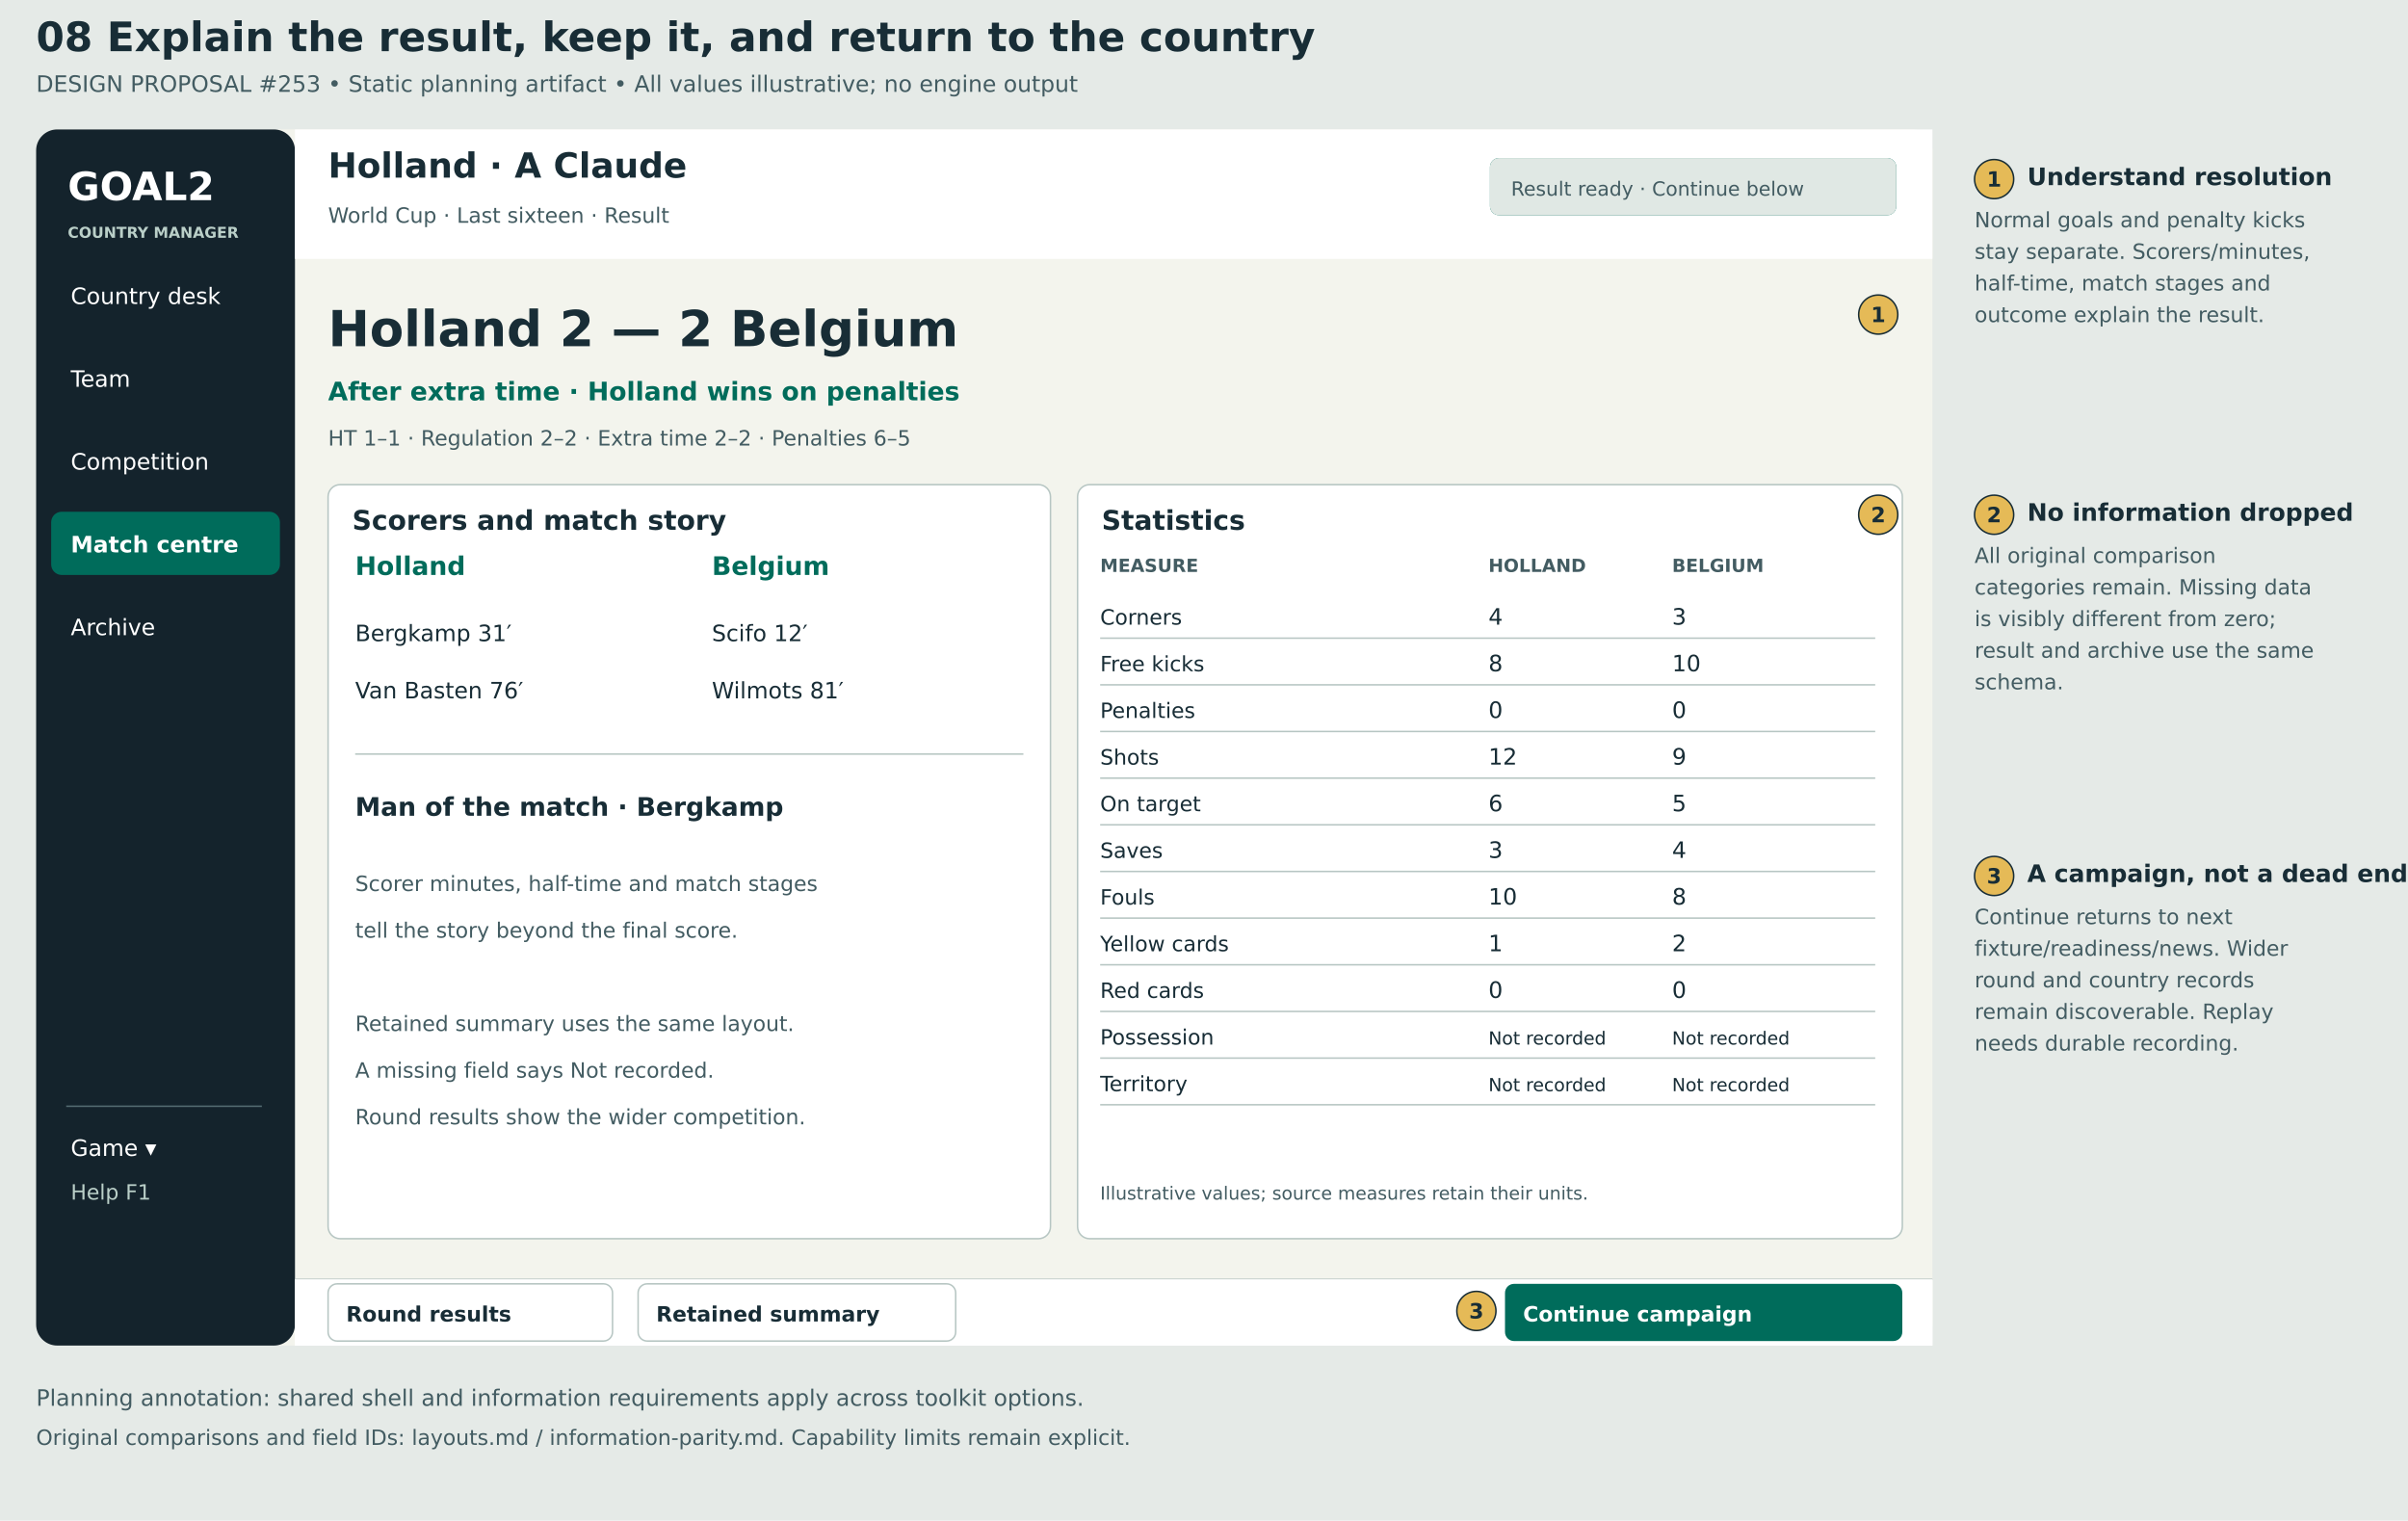
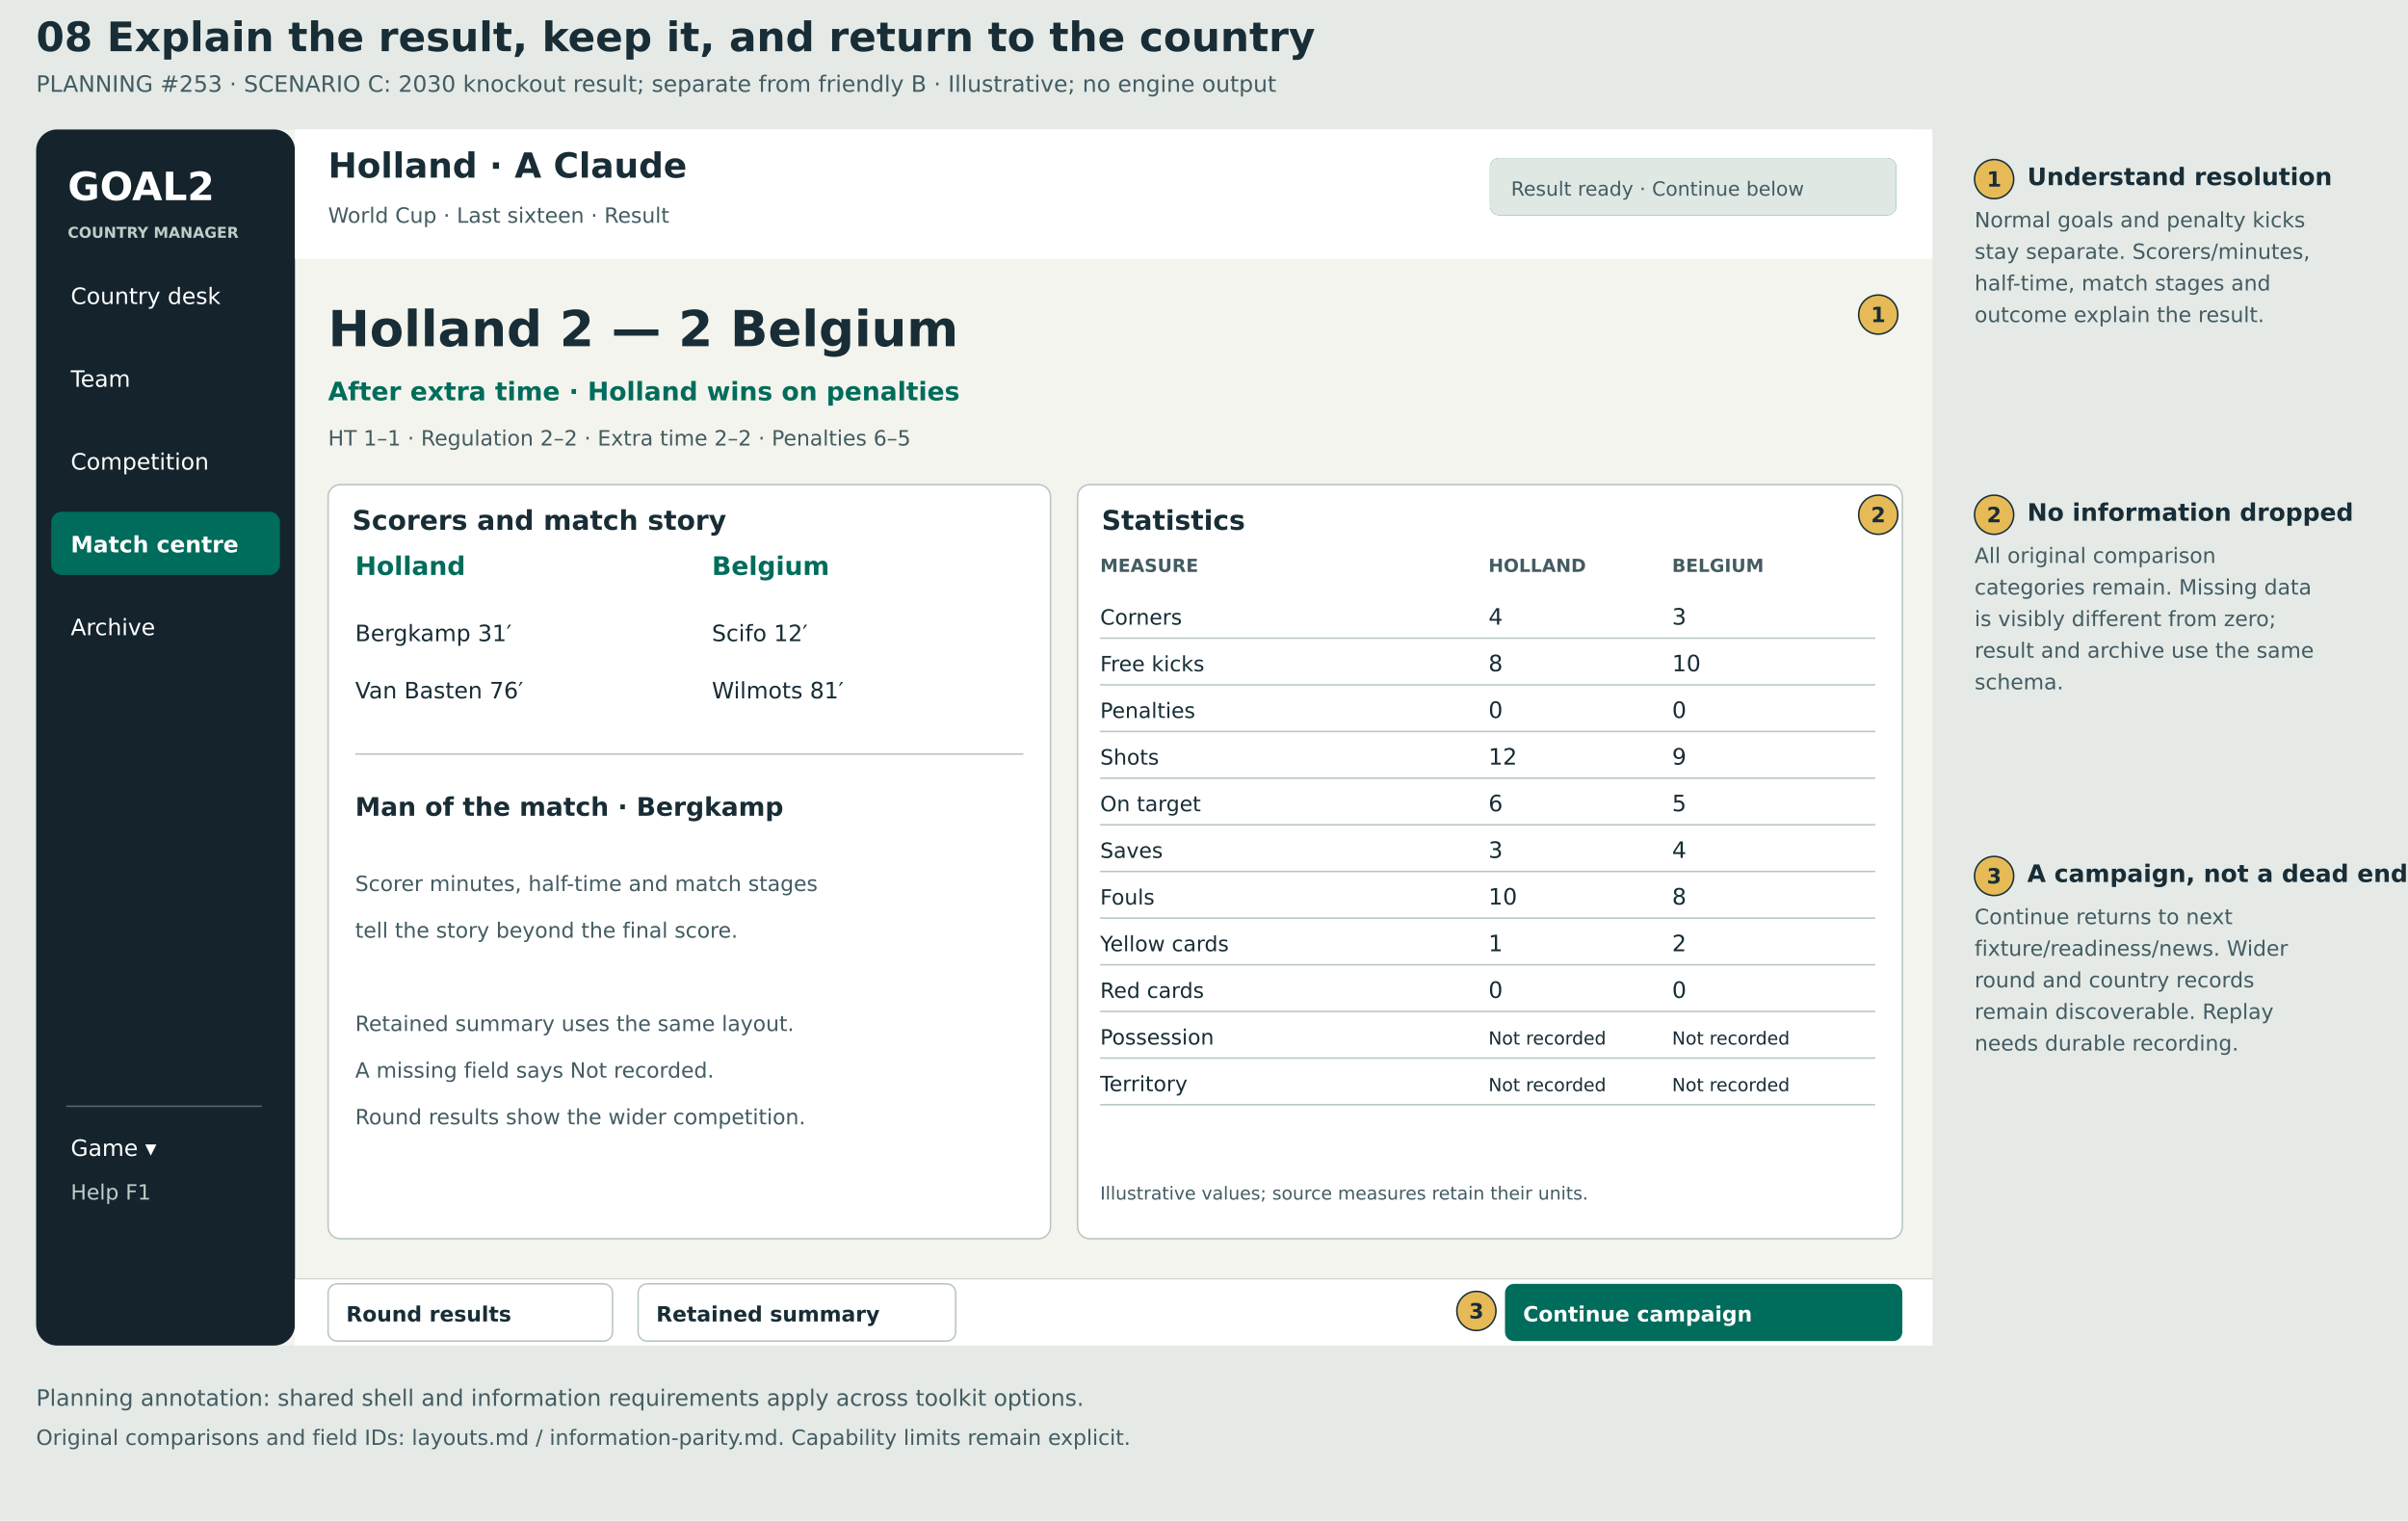
<svg xmlns="http://www.w3.org/2000/svg" width="1600" height="1010" viewBox="0 0 1600 1010" role="img" aria-labelledby="title desc">
  <g font-family="DejaVu Sans, Segoe UI, sans-serif">
    <rect x="0" y="0" width="1600" height="1010" rx="0" fill="#E5EAE7" />
    <text x="24" y="34" fill="#182D36" font-size="27" font-weight="700">08  Explain the result, keep it, and return to the country</text>
-     <text x="24" y="61" fill="#435C62" font-size="15" font-weight="400">DESIGN PROPOSAL #253  •  Static planning artifact  •  All values illustrative; no engine output</text>
+     <text x="24" y="61" fill="#435C62" font-size="15" font-weight="400">PLANNING #253 · SCENARIO C: 2030 knockout result; separate from friendly B · Illustrative; no engine output</text>
    <rect x="24" y="86" width="1260" height="808" rx="14" fill="#F3F4ED" />
    <rect x="24" y="86" width="172" height="808" rx="14" fill="#14232C" />
    <text x="45" y="133" fill="#FFFFFF" font-size="26" font-weight="700">GOAL2</text>
    <text x="45" y="158" fill="#BACFC8" font-size="10" font-weight="700">COUNTRY MANAGER</text>
    <text x="47" y="202" fill="#FFFFFF" font-size="15" font-weight="400">Country desk</text>
    <text x="47" y="257" fill="#FFFFFF" font-size="15" font-weight="400">Team</text>
    <text x="47" y="312" fill="#FFFFFF" font-size="15" font-weight="400">Competition</text>
    <rect x="34" y="340" width="152" height="42" rx="7" fill="#006C5B" />
    <text x="47" y="367" fill="#FFFFFF" font-size="15" font-weight="600">Match centre</text>
    <text x="47" y="422" fill="#FFFFFF" font-size="15" font-weight="400">Archive</text>
    <line x1="44" y1="735" x2="174" y2="735" stroke="#536B71" />
    <text x="47" y="768" fill="#FFFFFF" font-size="15" font-weight="400">Game  ▾</text>
    <text x="47" y="797" fill="#BACFC8" font-size="14" font-weight="400">Help  F1</text>
    <rect x="196" y="86" width="1088" height="86" rx="0" fill="#FFFFFF" />
    <text x="218" y="118" fill="#182D36" font-size="23" font-weight="700">Holland · A Claude</text>
    <text x="218" y="148" fill="#435C62" font-size="14" font-weight="400">World Cup · Last sixteen · Result</text>
    <rect x="990" y="105" width="270" height="38" rx="6" fill="#006C5B" />
    <text x="1002" y="130" fill="#FFFFFF" font-size="14" font-weight="600">Prepare next match</text>
    <rect x="196" y="850" width="1088" height="44" rx="0" fill="#FFFFFF" />
    <line x1="196" y1="850" x2="1284" y2="850" stroke="#B7C6C3" />
    <text x="218" y="878" fill="#435C62" font-size="13" font-weight="400">Confirmed team  •  Last saved checkpoint available in Game</text>
    <rect x="990" y="105" width="270" height="38" rx="6" fill="#E0E8E4" />
    <text x="1004" y="130" fill="#435C62" font-size="13" font-weight="400">Result ready · Continue below</text>
    <text x="218" y="230" fill="#182D36" font-size="33" font-weight="700">Holland  2 — 2  Belgium</text>
    <text x="218" y="266" fill="#006C5B" font-size="17" font-weight="600">After extra time · Holland wins on penalties</text>
    <text x="218" y="296" fill="#435C62" font-size="14" font-weight="400">HT 1–1   ·   Regulation 2–2   ·   Extra time 2–2   ·   Penalties 6–5</text>
    <rect x="218" y="322" width="480" height="501" rx="8" fill="#FFFFFF" stroke="#B7C6C3" />
    <text x="234" y="352" fill="#182D36" font-size="18" font-weight="700">Scorers and match story</text>
    <text x="236" y="382" fill="#006C5B" font-size="17" font-weight="700">Holland</text>
    <text x="473" y="382" fill="#006C5B" font-size="17" font-weight="700">Belgium</text>
    <text x="236" y="426" fill="#182D36" font-size="15" font-weight="400">Bergkamp 31′</text>
    <text x="473" y="426" fill="#182D36" font-size="15" font-weight="400">Scifo 12′</text>
    <text x="236" y="464" fill="#182D36" font-size="15" font-weight="400">Van Basten 76′</text>
    <text x="473" y="464" fill="#182D36" font-size="15" font-weight="400">Wilmots 81′</text>
    <line x1="236" y1="501" x2="680" y2="501" stroke="#B7C6C3" />
    <text x="236" y="542" fill="#182D36" font-size="17" font-weight="700">Man of the match · Bergkamp</text>
    <text x="236" y="592" fill="#435C62" font-size="14" font-weight="400">Scorer minutes, half-time and match stages</text>
    <text x="236" y="623" fill="#435C62" font-size="14" font-weight="400">tell the story beyond the final score.</text>
    <text x="236" y="654" fill="#435C62" font-size="14" font-weight="400" />
    <text x="236" y="685" fill="#435C62" font-size="14" font-weight="400">Retained summary uses the same layout.</text>
    <text x="236" y="716" fill="#435C62" font-size="14" font-weight="400">A missing field says Not recorded.</text>
    <text x="236" y="747" fill="#435C62" font-size="14" font-weight="400">Round results show the wider competition.</text>
    <rect x="716" y="322" width="548" height="501" rx="8" fill="#FFFFFF" stroke="#B7C6C3" />
    <text x="732" y="352" fill="#182D36" font-size="18" font-weight="700">Statistics</text>
    <text x="731" y="380" fill="#435C62" font-size="12" font-weight="600">MEASURE</text>
    <text x="989" y="380" fill="#435C62" font-size="12" font-weight="600">HOLLAND</text>
    <text x="1111" y="380" fill="#435C62" font-size="12" font-weight="600">BELGIUM</text>
    <line x1="731" y1="424" x2="1246" y2="424" stroke="#B7C6C3" />
    <text x="731" y="415" fill="#182D36" font-size="14" font-weight="400">Corners</text>
    <text x="989" y="415" fill="#182D36" font-size="15" font-weight="400">4</text>
    <text x="1111" y="415" fill="#182D36" font-size="15" font-weight="400">3</text>
    <line x1="731" y1="455" x2="1246" y2="455" stroke="#B7C6C3" />
    <text x="731" y="446" fill="#182D36" font-size="14" font-weight="400">Free kicks</text>
    <text x="989" y="446" fill="#182D36" font-size="15" font-weight="400">8</text>
    <text x="1111" y="446" fill="#182D36" font-size="15" font-weight="400">10</text>
    <line x1="731" y1="486" x2="1246" y2="486" stroke="#B7C6C3" />
    <text x="731" y="477" fill="#182D36" font-size="14" font-weight="400">Penalties</text>
    <text x="989" y="477" fill="#182D36" font-size="15" font-weight="400">0</text>
    <text x="1111" y="477" fill="#182D36" font-size="15" font-weight="400">0</text>
    <line x1="731" y1="517" x2="1246" y2="517" stroke="#B7C6C3" />
    <text x="731" y="508" fill="#182D36" font-size="14" font-weight="400">Shots</text>
    <text x="989" y="508" fill="#182D36" font-size="15" font-weight="400">12</text>
    <text x="1111" y="508" fill="#182D36" font-size="15" font-weight="400">9</text>
    <line x1="731" y1="548" x2="1246" y2="548" stroke="#B7C6C3" />
    <text x="731" y="539" fill="#182D36" font-size="14" font-weight="400">On target</text>
    <text x="989" y="539" fill="#182D36" font-size="15" font-weight="400">6</text>
    <text x="1111" y="539" fill="#182D36" font-size="15" font-weight="400">5</text>
    <line x1="731" y1="579" x2="1246" y2="579" stroke="#B7C6C3" />
    <text x="731" y="570" fill="#182D36" font-size="14" font-weight="400">Saves</text>
    <text x="989" y="570" fill="#182D36" font-size="15" font-weight="400">3</text>
    <text x="1111" y="570" fill="#182D36" font-size="15" font-weight="400">4</text>
    <line x1="731" y1="610" x2="1246" y2="610" stroke="#B7C6C3" />
    <text x="731" y="601" fill="#182D36" font-size="14" font-weight="400">Fouls</text>
    <text x="989" y="601" fill="#182D36" font-size="15" font-weight="400">10</text>
    <text x="1111" y="601" fill="#182D36" font-size="15" font-weight="400">8</text>
    <line x1="731" y1="641" x2="1246" y2="641" stroke="#B7C6C3" />
    <text x="731" y="632" fill="#182D36" font-size="14" font-weight="400">Yellow cards</text>
    <text x="989" y="632" fill="#182D36" font-size="15" font-weight="400">1</text>
    <text x="1111" y="632" fill="#182D36" font-size="15" font-weight="400">2</text>
    <line x1="731" y1="672" x2="1246" y2="672" stroke="#B7C6C3" />
    <text x="731" y="663" fill="#182D36" font-size="14" font-weight="400">Red cards</text>
    <text x="989" y="663" fill="#182D36" font-size="15" font-weight="400">0</text>
    <text x="1111" y="663" fill="#182D36" font-size="15" font-weight="400">0</text>
    <line x1="731" y1="703" x2="1246" y2="703" stroke="#B7C6C3" />
    <text x="731" y="694" fill="#182D36" font-size="14" font-weight="400">Possession</text>
    <text x="989" y="694" fill="#182D36" font-size="12" font-weight="400">Not recorded</text>
    <text x="1111" y="694" fill="#182D36" font-size="12" font-weight="400">Not recorded</text>
    <line x1="731" y1="734" x2="1246" y2="734" stroke="#B7C6C3" />
    <text x="731" y="725" fill="#182D36" font-size="14" font-weight="400">Territory</text>
    <text x="989" y="725" fill="#182D36" font-size="12" font-weight="400">Not recorded</text>
    <text x="1111" y="725" fill="#182D36" font-size="12" font-weight="400">Not recorded</text>
    <text x="731" y="797" fill="#435C62" font-size="12" font-weight="400">Illustrative values; source measures retain their units.</text>
    <rect x="196" y="850" width="1088" height="44" rx="0" fill="#FFFFFF" />
    <rect x="218" y="853" width="189" height="38" rx="6" fill="#FFFFFF" stroke="#B7C6C3" />
    <text x="230" y="878" fill="#182D36" font-size="14" font-weight="600">Round results</text>
    <rect x="424" y="853" width="211" height="38" rx="6" fill="#FFFFFF" stroke="#B7C6C3" />
    <text x="436" y="878" fill="#182D36" font-size="14" font-weight="600">Retained summary</text>
    <rect x="1000" y="853" width="264" height="38" rx="6" fill="#006C5B" />
    <text x="1012" y="878" fill="#FFFFFF" font-size="14" font-weight="600">Continue campaign</text>
    <circle cx="1248" cy="209" r="13" fill="#E5BA57" stroke="#182D36" />
    <text x="1248" y="214" fill="#182D36" font-size="14" font-weight="700" text-anchor="middle">1</text>
    <circle cx="1248" cy="342" r="13" fill="#E5BA57" stroke="#182D36" />
    <text x="1248" y="347" fill="#182D36" font-size="14" font-weight="700" text-anchor="middle">2</text>
    <circle cx="981" cy="871" r="13" fill="#E5BA57" stroke="#182D36" />
    <text x="981" y="876" fill="#182D36" font-size="14" font-weight="700" text-anchor="middle">3</text>
    <circle cx="1325" cy="119" r="13" fill="#E5BA57" stroke="#182D36" />
    <text x="1325" y="124" fill="#182D36" font-size="14" font-weight="700" text-anchor="middle">1</text>
    <text x="1347" y="123" fill="#182D36" font-size="16" font-weight="700">Understand resolution</text>
    <text x="1312" y="151" fill="#435C62" font-size="14" font-weight="400">Normal goals and penalty kicks</text>
    <text x="1312" y="172" fill="#435C62" font-size="14" font-weight="400">stay separate. Scorers/minutes,</text>
    <text x="1312" y="193" fill="#435C62" font-size="14" font-weight="400">half-time, match stages and</text>
    <text x="1312" y="214" fill="#435C62" font-size="14" font-weight="400">outcome explain the result.</text>
    <circle cx="1325" cy="342" r="13" fill="#E5BA57" stroke="#182D36" />
    <text x="1325" y="347" fill="#182D36" font-size="14" font-weight="700" text-anchor="middle">2</text>
    <text x="1347" y="346" fill="#182D36" font-size="16" font-weight="700">No information dropped</text>
    <text x="1312" y="374" fill="#435C62" font-size="14" font-weight="400">All original comparison</text>
    <text x="1312" y="395" fill="#435C62" font-size="14" font-weight="400">categories remain. Missing data</text>
    <text x="1312" y="416" fill="#435C62" font-size="14" font-weight="400">is visibly different from zero;</text>
    <text x="1312" y="437" fill="#435C62" font-size="14" font-weight="400">result and archive use the same</text>
    <text x="1312" y="458" fill="#435C62" font-size="14" font-weight="400">schema.</text>
    <circle cx="1325" cy="582" r="13" fill="#E5BA57" stroke="#182D36" />
    <text x="1325" y="587" fill="#182D36" font-size="14" font-weight="700" text-anchor="middle">3</text>
    <text x="1347" y="586" fill="#182D36" font-size="16" font-weight="700">A campaign, not a dead end</text>
    <text x="1312" y="614" fill="#435C62" font-size="14" font-weight="400">Continue returns to next</text>
    <text x="1312" y="635" fill="#435C62" font-size="14" font-weight="400">fixture/readiness/news. Wider</text>
    <text x="1312" y="656" fill="#435C62" font-size="14" font-weight="400">round and country records</text>
    <text x="1312" y="677" fill="#435C62" font-size="14" font-weight="400">remain discoverable. Replay</text>
    <text x="1312" y="698" fill="#435C62" font-size="14" font-weight="400">needs durable recording.</text>
    <text x="24" y="934" fill="#435C62" font-size="15" font-weight="400">Planning annotation: shared shell and information requirements apply across toolkit options.</text>
    <text x="24" y="960" fill="#435C62" font-size="14" font-weight="400">Original comparisons and field IDs: layouts.md / information-parity.md. Capability limits remain explicit.</text>
  </g>
</svg>
